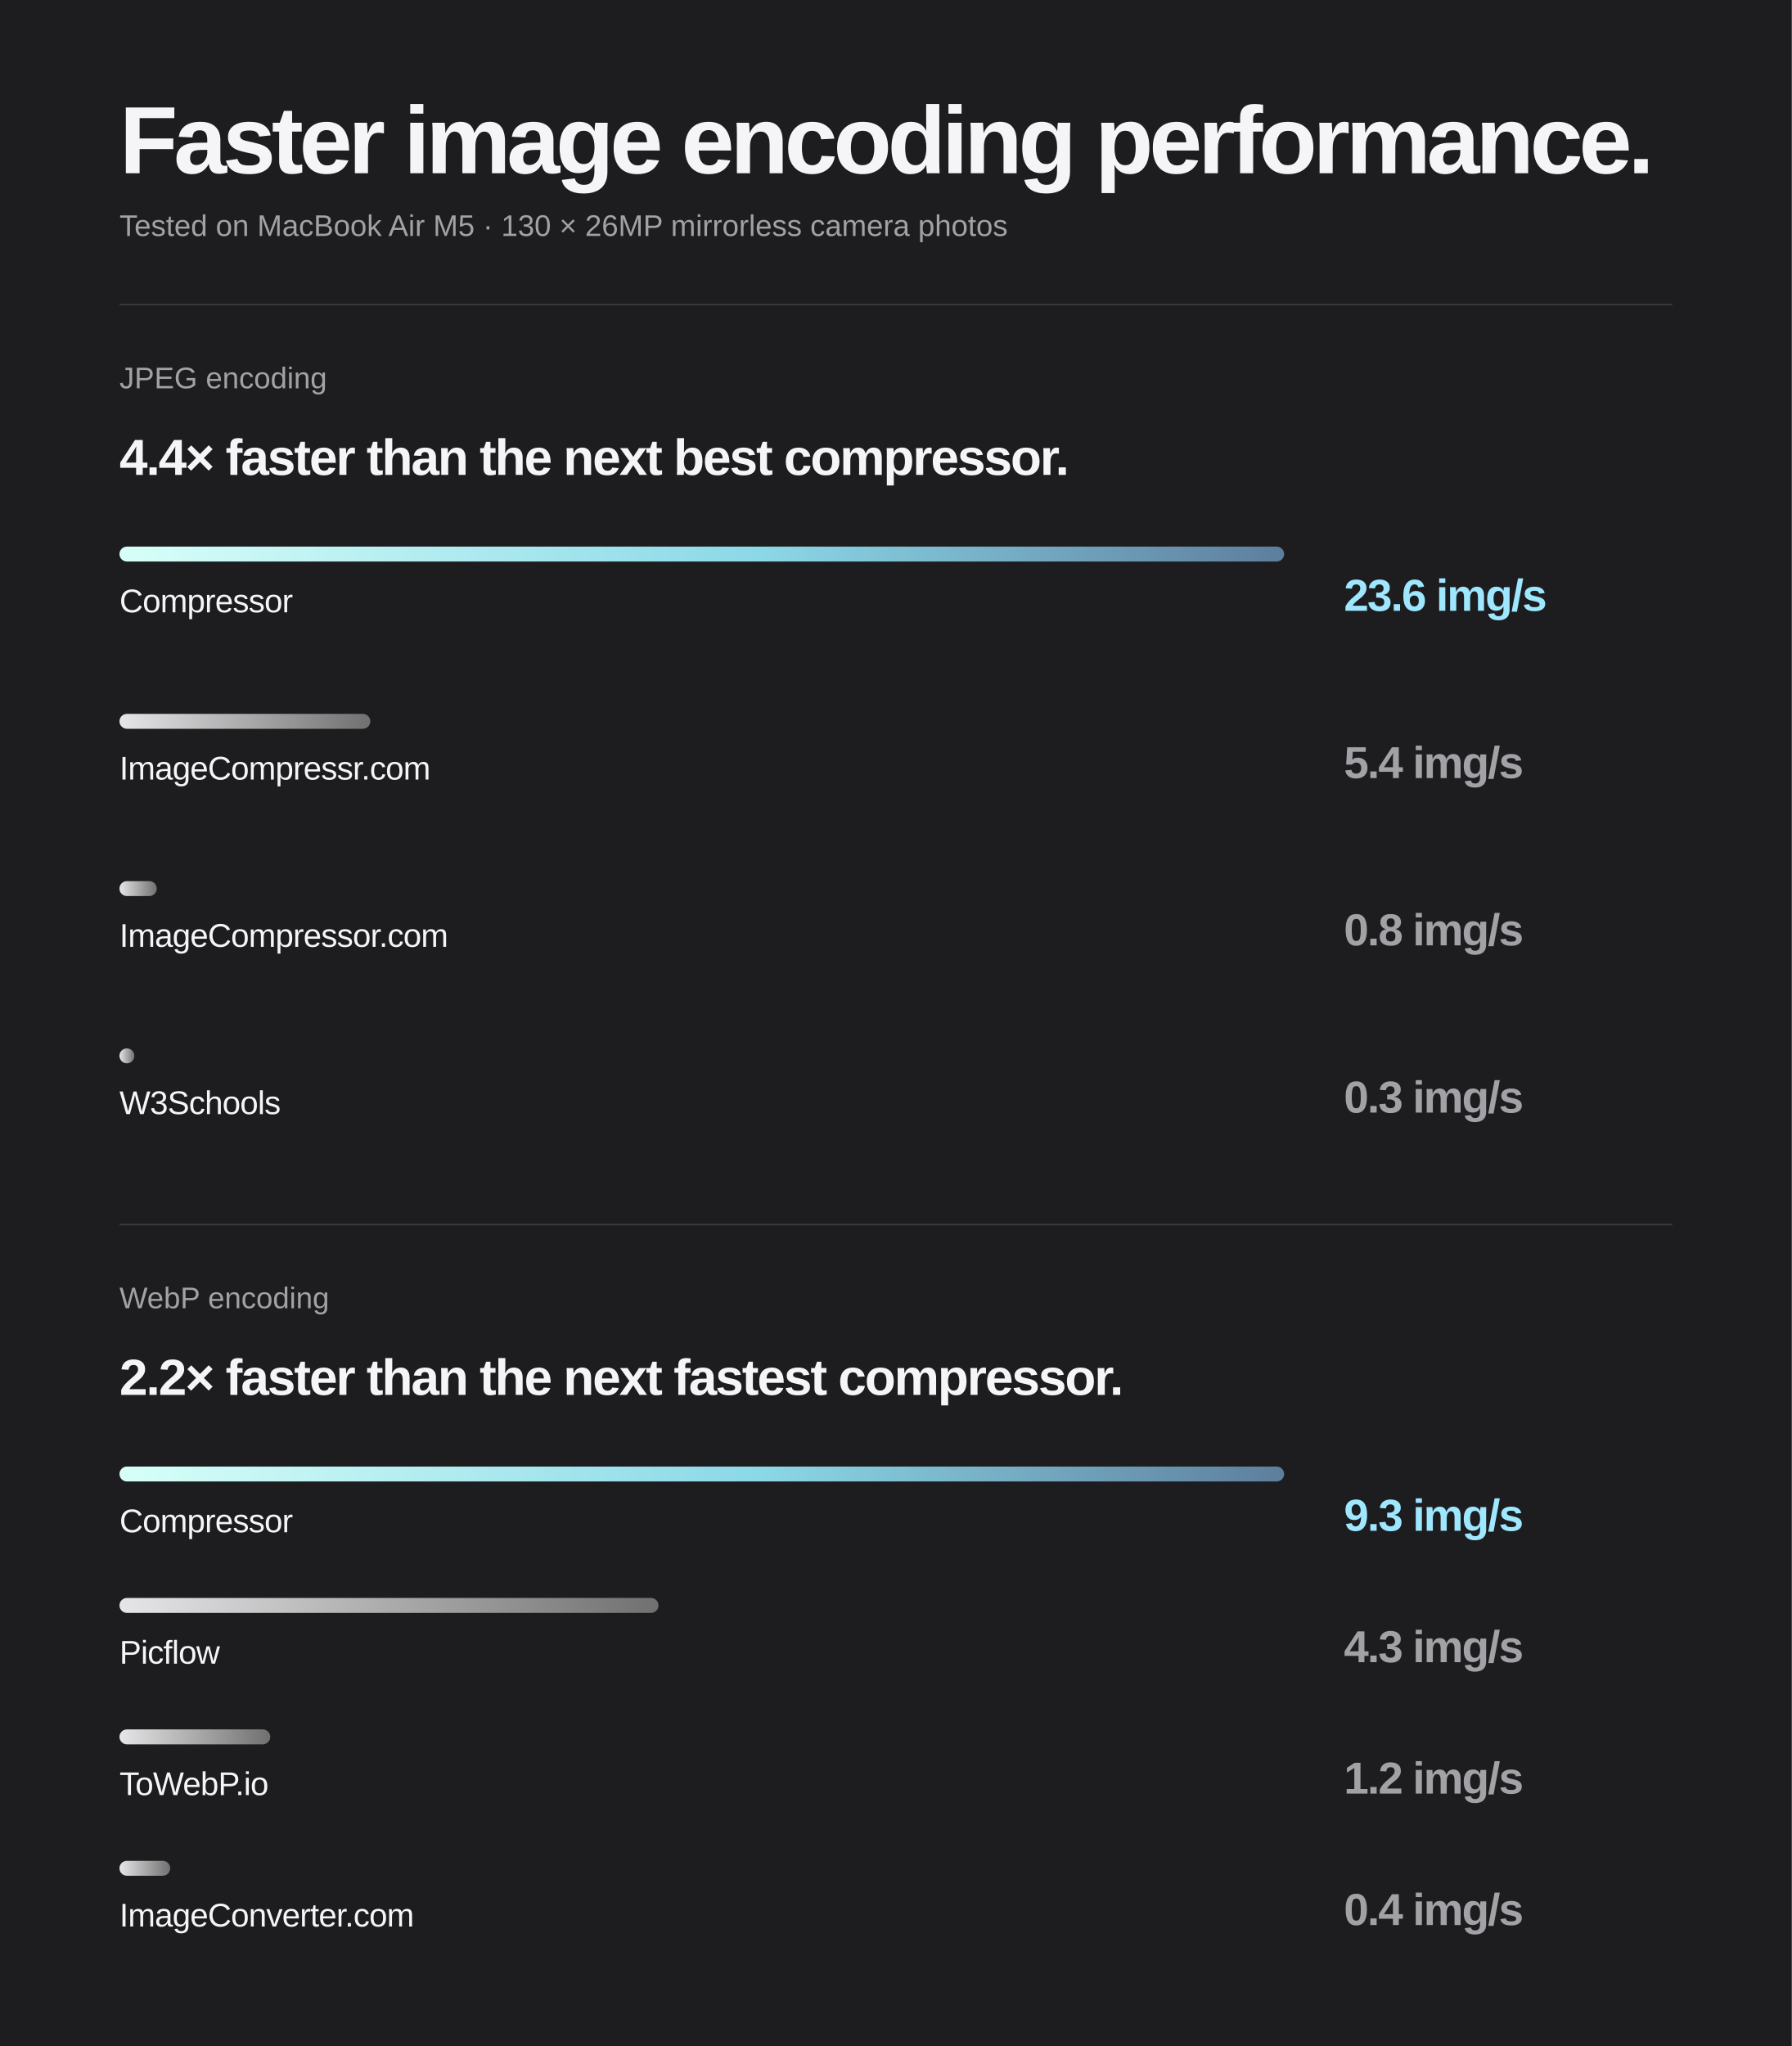
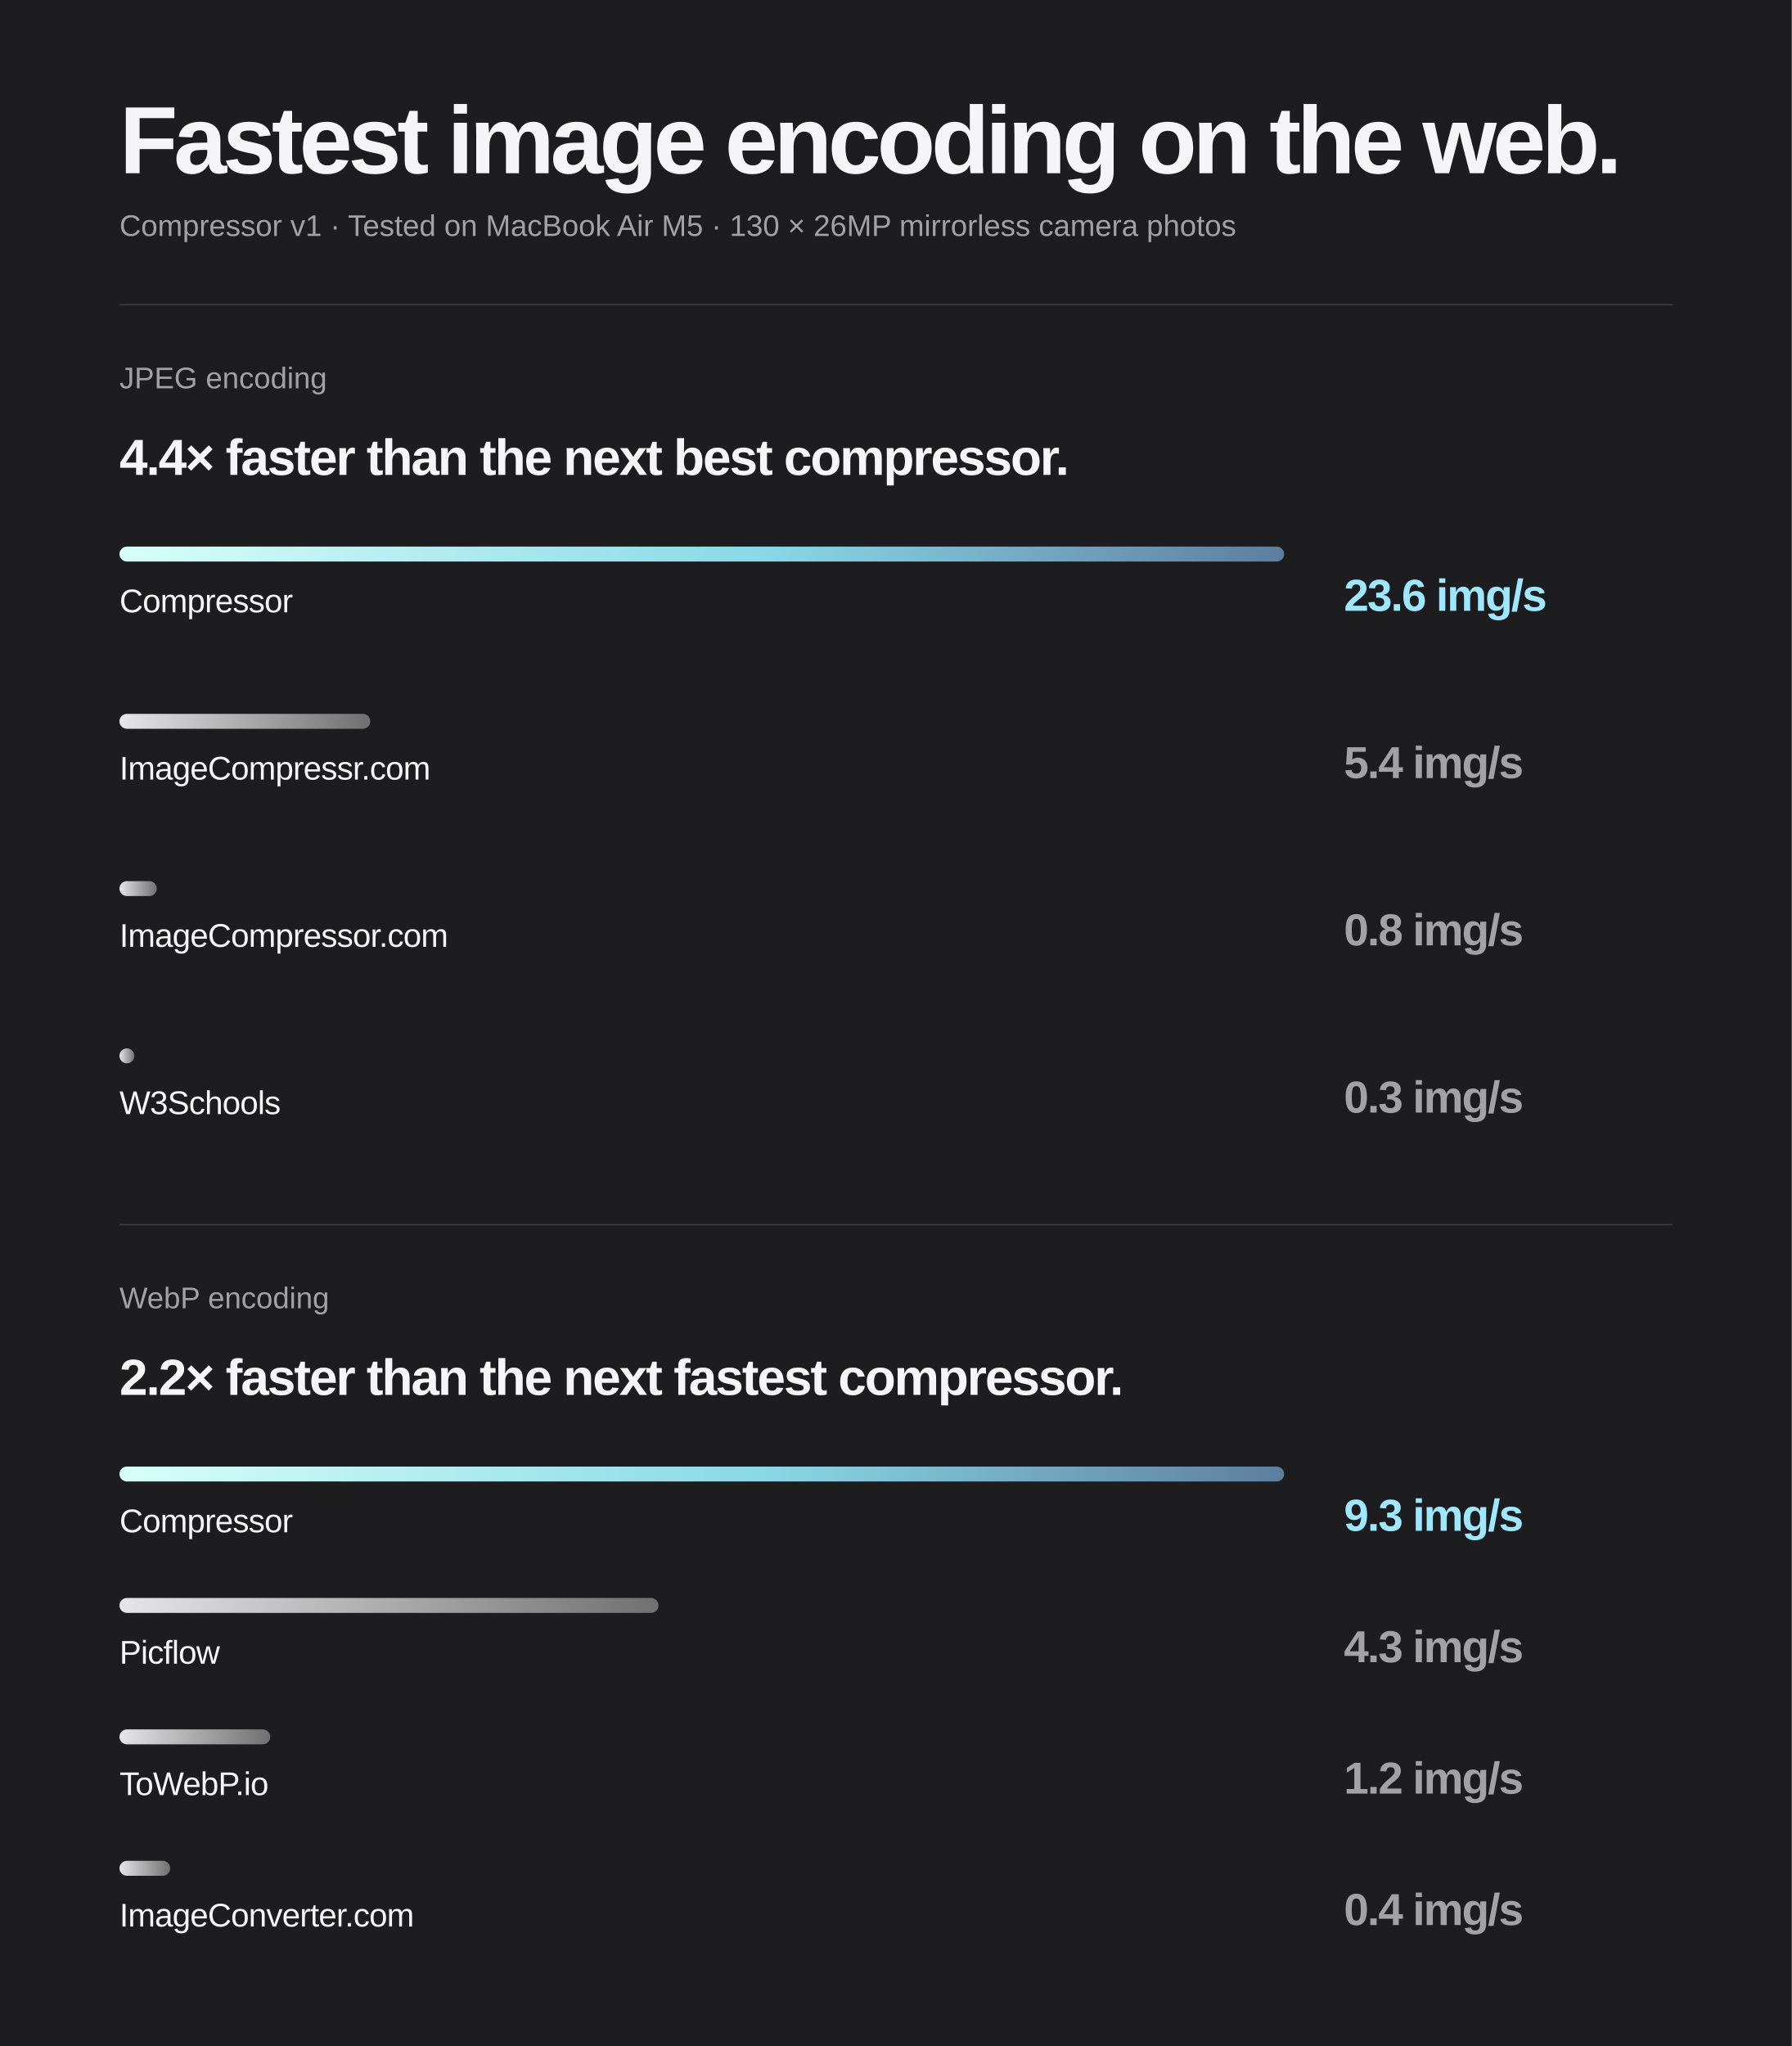
<svg xmlns="http://www.w3.org/2000/svg" width="1200" height="1370" viewBox="0 0 1200 1370" role="img" aria-labelledby="title desc">
  <defs>
    <linearGradient id="primary" x1="0" x2="1" y1="0" y2="0">
      <stop offset="0" stop-color="#d7fff8" />
      <stop offset="0.55" stop-color="#8bd8e7" />
      <stop offset="1" stop-color="#5d7e9d" />
    </linearGradient>
    <linearGradient id="secondary" x1="0" x2="1" y1="0" y2="0">
      <stop offset="0" stop-color="#e6e6e8" />
      <stop offset="1" stop-color="#707070" />
    </linearGradient>
    <style>
      .title { fill: #f5f5f7; font: 600 64px -apple-system, BlinkMacSystemFont, "SF Pro Display", "Helvetica Neue", Arial, sans-serif; letter-spacing: -2.8px; }
      .eyebrow { fill: #a1a1a6; font: 400 20px -apple-system, BlinkMacSystemFont, "SF Pro Text", "Helvetica Neue", Arial, sans-serif; }
      .section { fill: #f5f5f7; font: 600 34px -apple-system, BlinkMacSystemFont, "SF Pro Display", "Helvetica Neue", Arial, sans-serif; letter-spacing: -1.1px; }
      .format { fill: #a1a1a6; font: 400 20px -apple-system, BlinkMacSystemFont, "SF Pro Text", "Helvetica Neue", Arial, sans-serif; }
      .label { fill: #f5f5f7; font: 500 22px -apple-system, BlinkMacSystemFont, "SF Pro Text", "Helvetica Neue", Arial, sans-serif; letter-spacing: -.4px; }
      .value { fill: #a1a1a6; font: 600 30px -apple-system, BlinkMacSystemFont, "SF Pro Display", "Helvetica Neue", Arial, sans-serif; letter-spacing: -1px; }
      .primary-value { fill: #9ee7ff; }
      .rule { stroke: #3b3b3d; stroke-width: 1; }
    </style>
  </defs>
  <rect width="1200" height="1370" fill="#1d1d1f" />
-   <text class="title" x="80" y="116">Faster image encoding performance.</text>
-   <text class="eyebrow" x="80" y="158">Tested on MacBook Air M5 · 130 × 26MP mirrorless camera photos</text>
+   <text class="title" x="80" y="116">Fastest image encoding on the web.</text>
+   <text class="eyebrow" x="80" y="158">Compressor v1 · Tested on MacBook Air M5 · 130 × 26MP mirrorless camera photos</text>
  <line class="rule" x1="80" y1="204" x2="1120" y2="204" />
  <text class="format" x="80" y="260">JPEG encoding</text>
  <text class="section" x="80" y="318">4.4× faster than the next best compressor.</text>
  <rect x="80" y="366" width="780" height="10" rx="5" fill="url(#primary)" />
  <text class="label" x="80" y="410">Compressor</text>
  <text class="value primary-value" x="900" y="409">23.6 img/s</text>
  <rect x="80" y="478" width="168" height="10" rx="5" fill="url(#secondary)" />
  <text class="label" x="80" y="522">ImageCompressr.com</text>
  <text class="value" x="900" y="521">5.4 img/s</text>
  <rect x="80" y="590" width="25" height="10" rx="5" fill="url(#secondary)" />
  <text class="label" x="80" y="634">ImageCompressor.com</text>
  <text class="value" x="900" y="633">0.8 img/s</text>
  <rect x="80" y="702" width="10" height="10" rx="5" fill="url(#secondary)" />
  <text class="label" x="80" y="746">W3Schools</text>
  <text class="value" x="900" y="745">0.3 img/s</text>
  <line class="rule" x1="80" y1="820" x2="1120" y2="820" />
  <text class="format" x="80" y="876">WebP encoding</text>
  <text class="section" x="80" y="934">2.2× faster than the next fastest compressor.</text>
  <rect x="80" y="982" width="780" height="10" rx="5" fill="url(#primary)" />
  <text class="label" x="80" y="1026">Compressor</text>
  <text class="value primary-value" x="900" y="1025">9.3 img/s</text>
  <rect x="80" y="1070" width="361" height="10" rx="5" fill="url(#secondary)" />
  <text class="label" x="80" y="1114">Picflow</text>
  <text class="value" x="900" y="1113">4.3 img/s</text>
  <rect x="80" y="1158" width="101" height="10" rx="5" fill="url(#secondary)" />
  <text class="label" x="80" y="1202">ToWebP.io</text>
  <text class="value" x="900" y="1201">1.2 img/s</text>
  <rect x="80" y="1246" width="34" height="10" rx="5" fill="url(#secondary)" />
  <text class="label" x="80" y="1290">ImageConverter.com</text>
  <text class="value" x="900" y="1289">0.4 img/s</text>
</svg>
